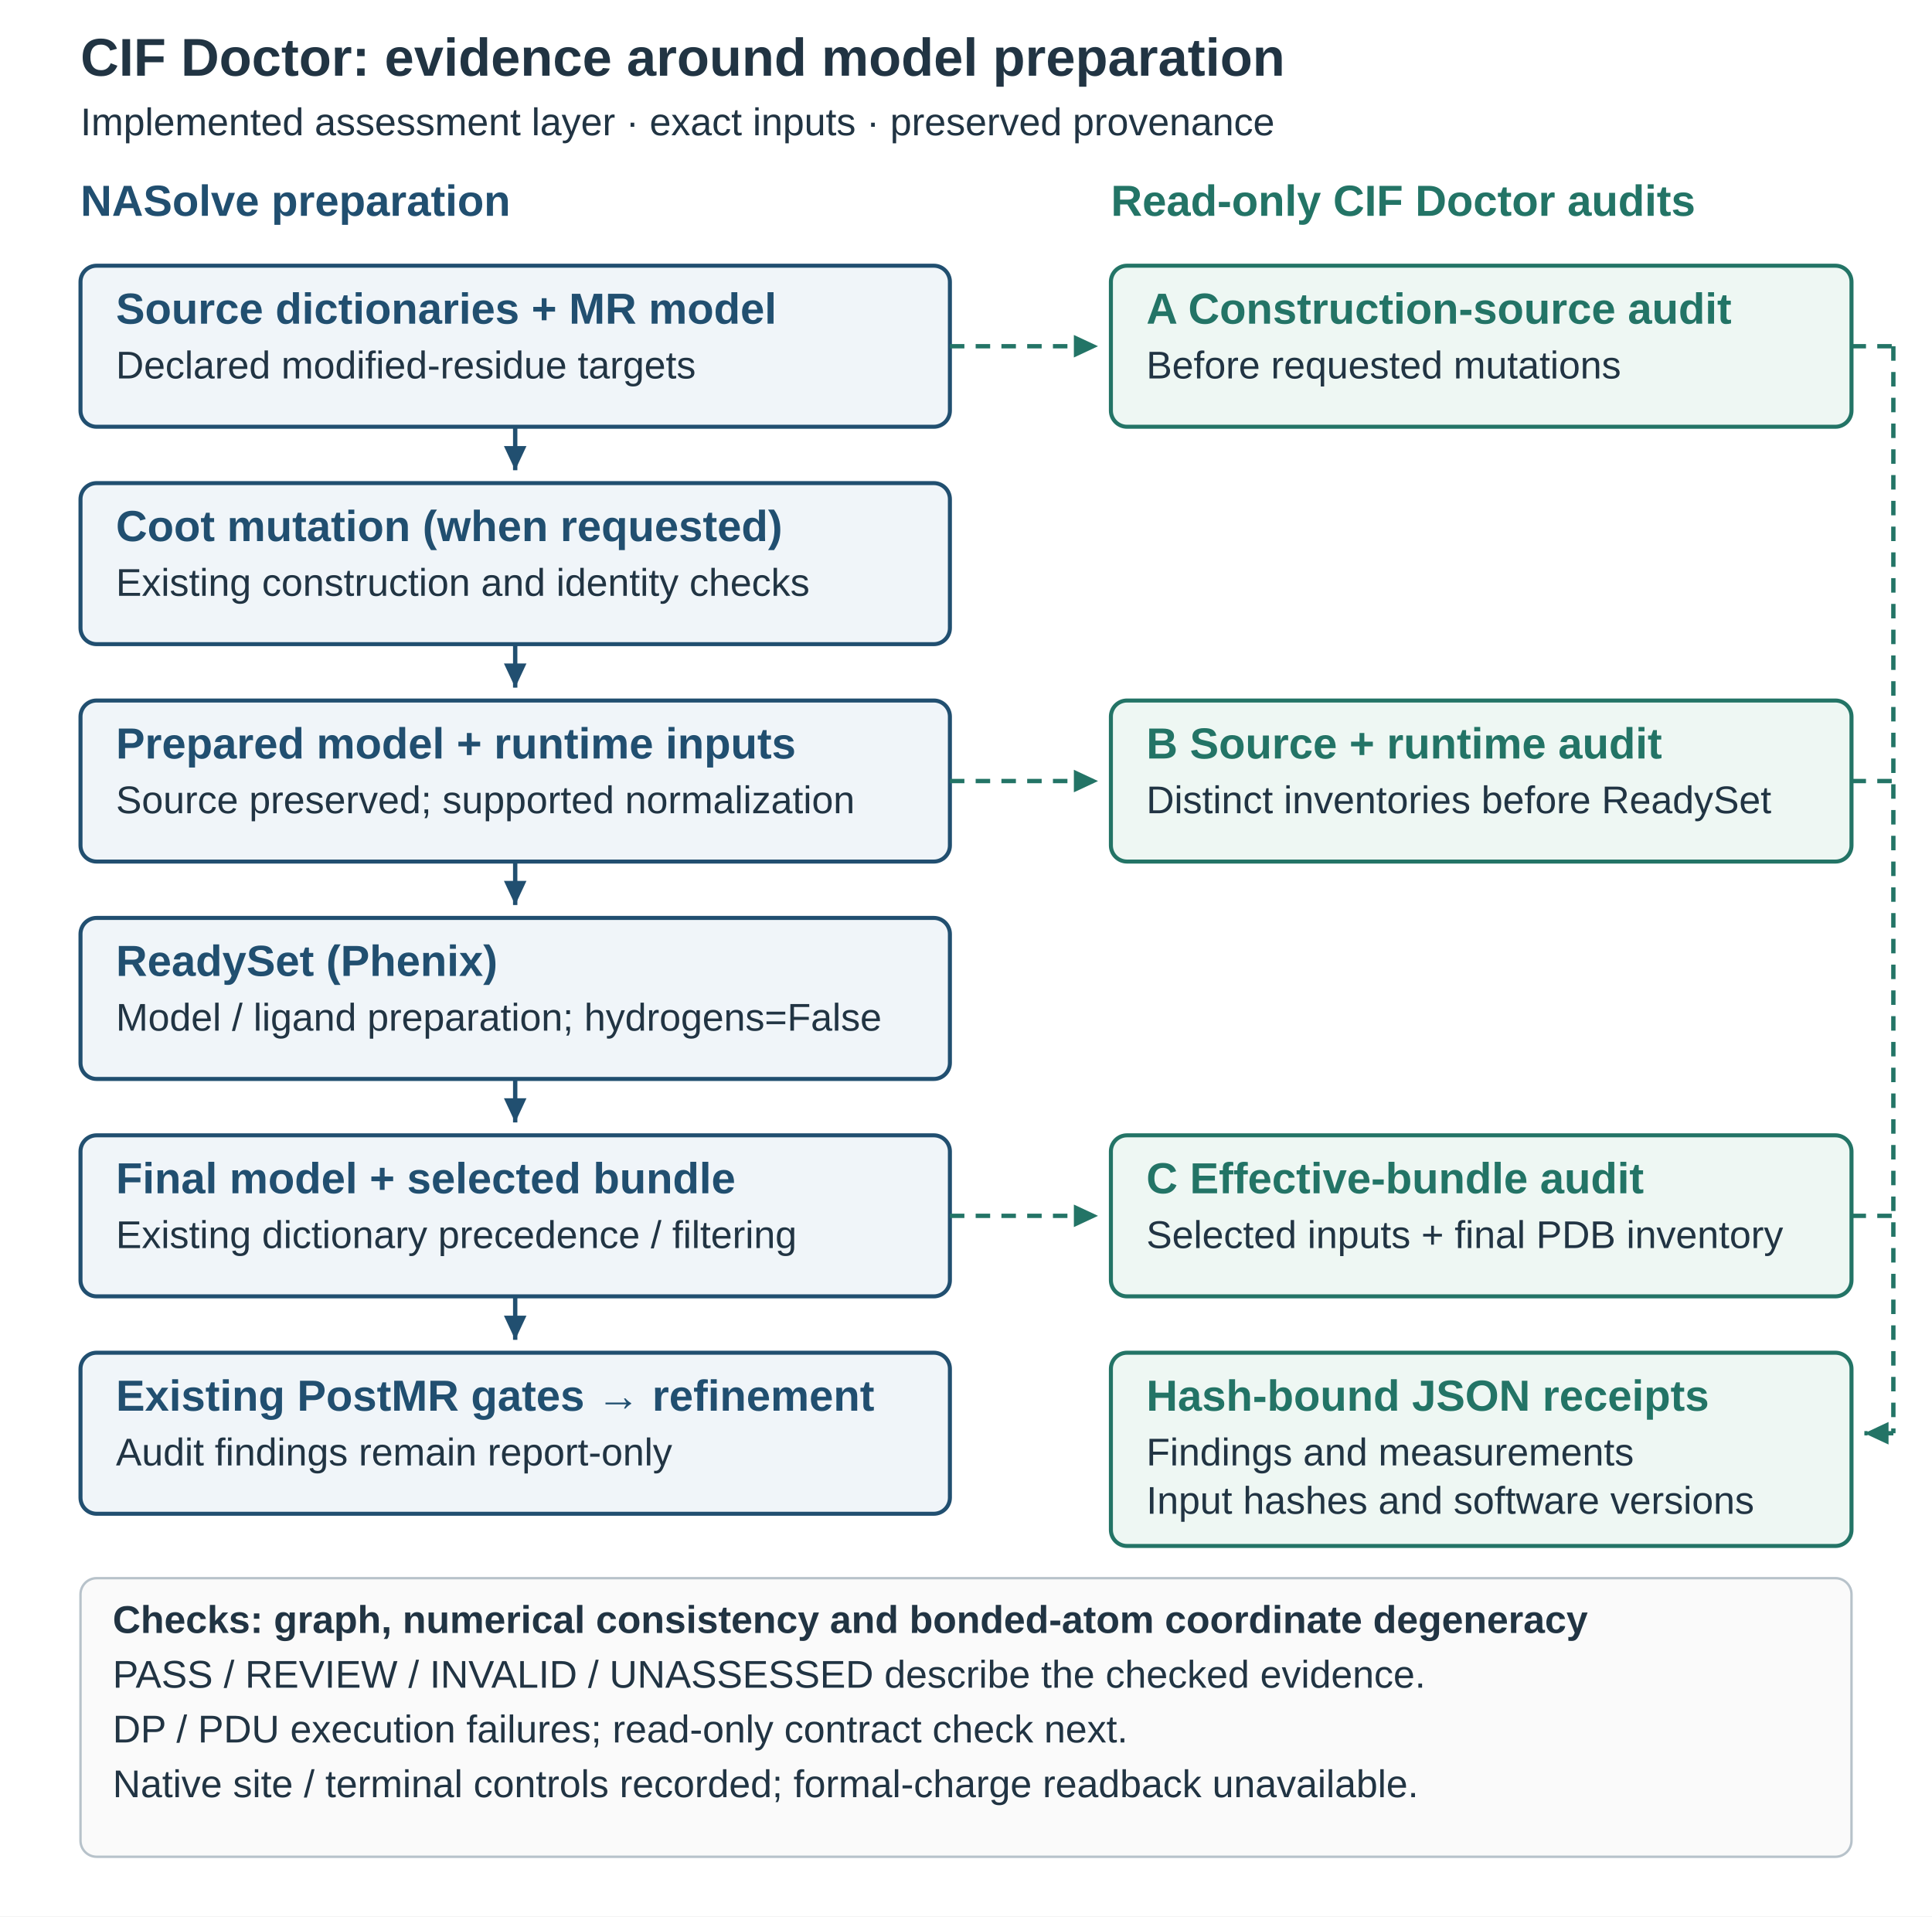
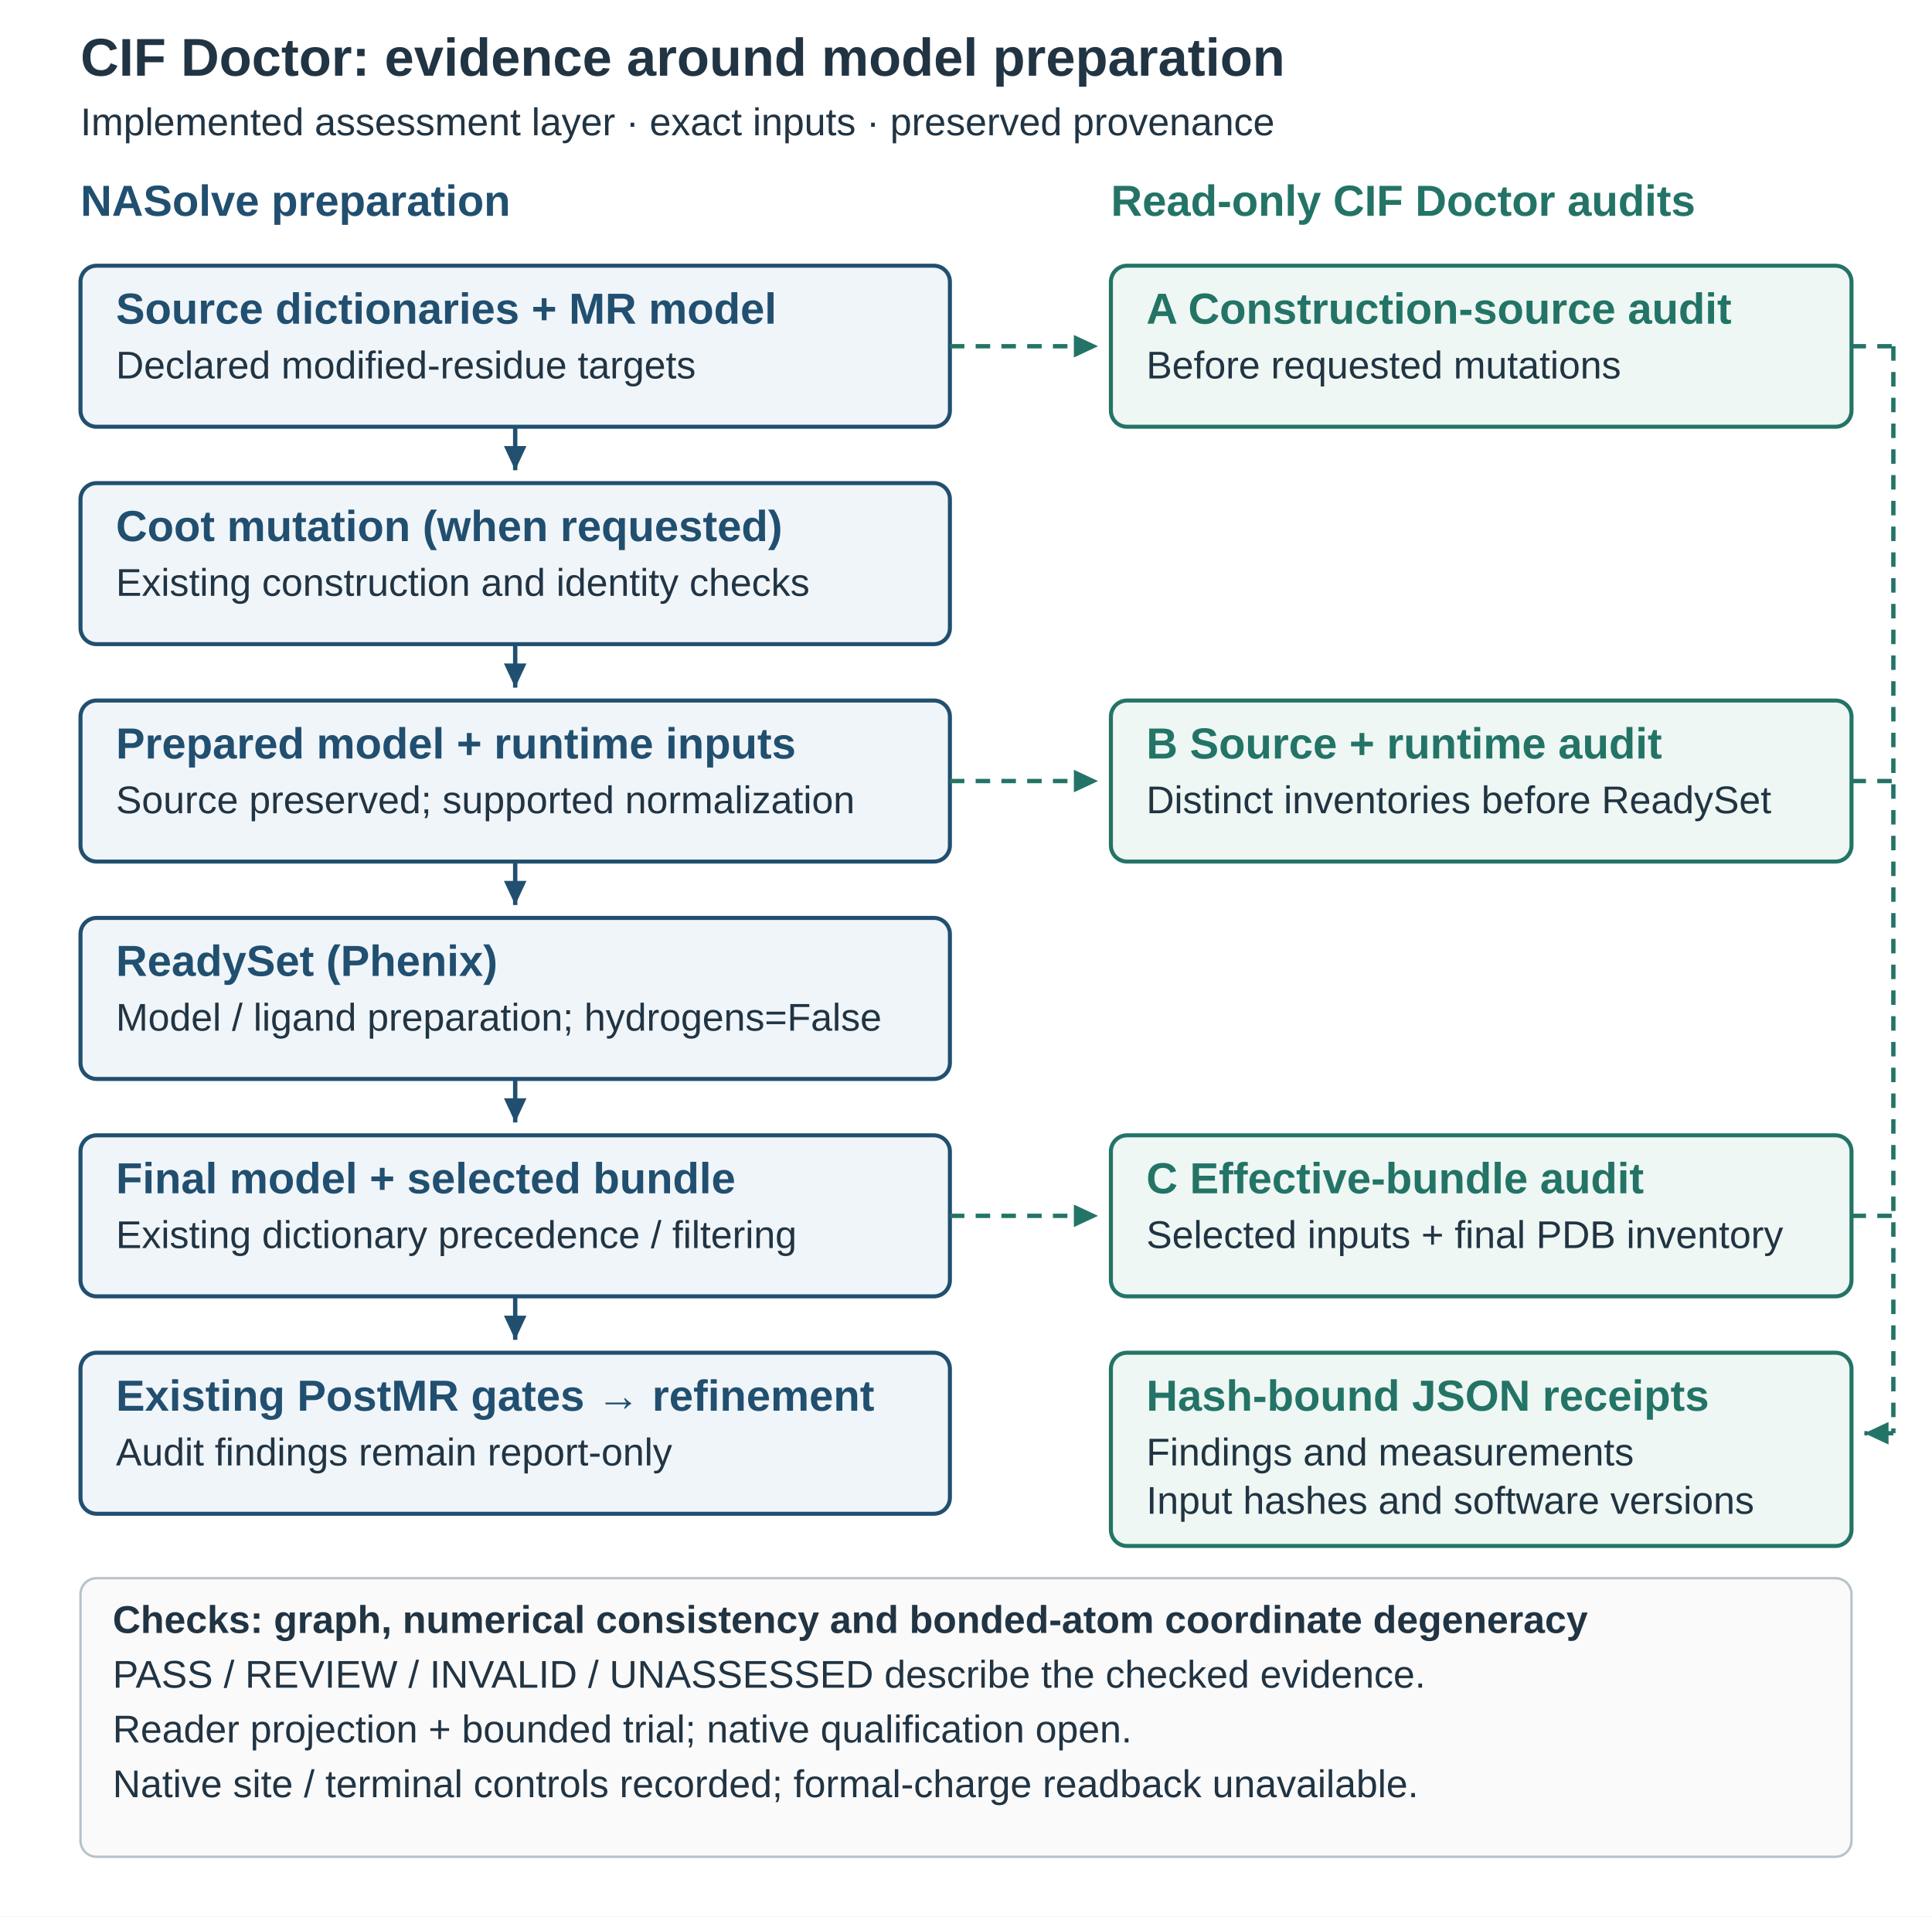
<svg xmlns="http://www.w3.org/2000/svg" width="180mm" height="178.5mm" viewBox="0 0 1200 1190" role="img" aria-labelledby="title description">
  <rect width="1200" height="1190" fill="white" />
  <text x="50" y="47" font-family="Arial, Helvetica, sans-serif" font-size="33" font-weight="bold" fill="#213443" text-anchor="start">CIF Doctor: evidence around model preparation</text>
  <text x="50" y="84" font-family="Arial, Helvetica, sans-serif" font-size="24" font-weight="normal" fill="#213443" text-anchor="start">Implemented assessment layer · exact inputs · preserved provenance</text>
  <text x="50" y="134" font-family="Arial, Helvetica, sans-serif" font-size="27" font-weight="bold" fill="#214f70" text-anchor="start">NASolve preparation</text>
  <text x="690" y="134" font-family="Arial, Helvetica, sans-serif" font-size="27" font-weight="bold" fill="#237466" text-anchor="start">Read-only CIF Doctor audits</text>
  <g id="source-inputs">
    <rect x="50" y="165" width="540" height="100" rx="10" fill="#f0f5f9" stroke="#214f70" stroke-width="2.5" />
    <text x="72" y="201" font-family="Arial, Helvetica, sans-serif" font-size="27" font-weight="bold" fill="#214f70" text-anchor="start">Source dictionaries + MR model</text>
    <text x="72" y="235" font-family="Arial, Helvetica, sans-serif" font-size="24" font-weight="normal" fill="#213443" text-anchor="start">Declared modified-residue targets</text>
  </g>
  <g id="coot-mutation">
    <rect x="50" y="300" width="540" height="100" rx="10" fill="#f0f5f9" stroke="#214f70" stroke-width="2.5" />
    <text x="72" y="336" font-family="Arial, Helvetica, sans-serif" font-size="27" font-weight="bold" fill="#214f70" text-anchor="start">Coot mutation (when requested)</text>
    <text x="72" y="370" font-family="Arial, Helvetica, sans-serif" font-size="24" font-weight="normal" fill="#213443" text-anchor="start">Existing construction and identity checks</text>
  </g>
  <g id="prepared-inputs">
    <rect x="50" y="435" width="540" height="100" rx="10" fill="#f0f5f9" stroke="#214f70" stroke-width="2.5" />
    <text x="72" y="471" font-family="Arial, Helvetica, sans-serif" font-size="27" font-weight="bold" fill="#214f70" text-anchor="start">Prepared model + runtime inputs</text>
    <text x="72" y="505" font-family="Arial, Helvetica, sans-serif" font-size="24" font-weight="normal" fill="#213443" text-anchor="start">Source preserved; supported normalization</text>
  </g>
  <g id="readyset">
    <rect x="50" y="570" width="540" height="100" rx="10" fill="#f0f5f9" stroke="#214f70" stroke-width="2.5" />
    <text x="72" y="606" font-family="Arial, Helvetica, sans-serif" font-size="27" font-weight="bold" fill="#214f70" text-anchor="start">ReadySet (Phenix)</text>
    <text x="72" y="640" font-family="Arial, Helvetica, sans-serif" font-size="24" font-weight="normal" fill="#213443" text-anchor="start">Model / ligand preparation; hydrogens=False</text>
  </g>
  <g id="effective-inputs">
    <rect x="50" y="705" width="540" height="100" rx="10" fill="#f0f5f9" stroke="#214f70" stroke-width="2.5" />
    <text x="72" y="741" font-family="Arial, Helvetica, sans-serif" font-size="27" font-weight="bold" fill="#214f70" text-anchor="start">Final model + selected bundle</text>
    <text x="72" y="775" font-family="Arial, Helvetica, sans-serif" font-size="24" font-weight="normal" fill="#213443" text-anchor="start">Existing dictionary precedence / filtering</text>
  </g>
  <g id="postmr-gates">
    <rect x="50" y="840" width="540" height="100" rx="10" fill="#f0f5f9" stroke="#214f70" stroke-width="2.5" />
    <text x="72" y="876" font-family="Arial, Helvetica, sans-serif" font-size="27" font-weight="bold" fill="#214f70" text-anchor="start">Existing PostMR gates → refinement</text>
    <text x="72" y="910" font-family="Arial, Helvetica, sans-serif" font-size="24" font-weight="normal" fill="#213443" text-anchor="start">Audit findings remain report-only</text>
  </g>
  <g id="preparation-flow-0">
    <path d="M 320.0 265.0 L 320.0 292.0" fill="none" stroke="#214f70" stroke-width="2.7" />
    <polygon points="320.0,292.0 313.0,277.0 327.0,277.0" fill="#214f70" />
  </g>
  <g id="preparation-flow-1">
    <path d="M 320.0 400.0 L 320.0 427.0" fill="none" stroke="#214f70" stroke-width="2.7" />
    <polygon points="320.0,427.0 313.0,412.0 327.0,412.0" fill="#214f70" />
  </g>
  <g id="preparation-flow-2">
    <path d="M 320.0 535.0 L 320.0 562.0" fill="none" stroke="#214f70" stroke-width="2.7" />
    <polygon points="320.0,562.0 313.0,547.0 327.0,547.0" fill="#214f70" />
  </g>
  <g id="preparation-flow-3">
    <path d="M 320.0 670.0 L 320.0 697.0" fill="none" stroke="#214f70" stroke-width="2.7" />
    <polygon points="320.0,697.0 313.0,682.0 327.0,682.0" fill="#214f70" />
  </g>
  <g id="preparation-flow-4">
    <path d="M 320.0 805.0 L 320.0 832.0" fill="none" stroke="#214f70" stroke-width="2.7" />
    <polygon points="320.0,832.0 313.0,817.0 327.0,817.0" fill="#214f70" />
  </g>
  <g id="mutation-audit">
    <rect x="690" y="165" width="460" height="100" rx="10" fill="#eef7f3" stroke="#237466" stroke-width="2.5" />
    <text x="712" y="201" font-family="Arial, Helvetica, sans-serif" font-size="27" font-weight="bold" fill="#237466" text-anchor="start">A  Construction-source audit</text>
    <text x="712" y="235" font-family="Arial, Helvetica, sans-serif" font-size="24" font-weight="normal" fill="#213443" text-anchor="start">Before requested mutations</text>
  </g>
  <g id="audit-branch-mutation-audit">
    <path d="M 590.0 215.0 L 599.0 215.0" fill="none" stroke="#237466" stroke-width="2.7" />
    <path d="M 606.0 215.0 L 615.0 215.0" fill="none" stroke="#237466" stroke-width="2.7" />
    <path d="M 622.0 215.0 L 631.0 215.0" fill="none" stroke="#237466" stroke-width="2.7" />
    <path d="M 638.0 215.0 L 647.0 215.0" fill="none" stroke="#237466" stroke-width="2.7" />
    <path d="M 654.0 215.0 L 663.0 215.0" fill="none" stroke="#237466" stroke-width="2.7" />
    <path d="M 670.0 215.0 L 679.0 215.0" fill="none" stroke="#237466" stroke-width="2.7" />
    <polygon points="682.0,215.0 667.0,222.0 667.0,208.0" fill="#237466" />
  </g>
  <g id="source-runtime-audit">
    <rect x="690" y="435" width="460" height="100" rx="10" fill="#eef7f3" stroke="#237466" stroke-width="2.5" />
    <text x="712" y="471" font-family="Arial, Helvetica, sans-serif" font-size="27" font-weight="bold" fill="#237466" text-anchor="start">B  Source + runtime audit</text>
    <text x="712" y="505" font-family="Arial, Helvetica, sans-serif" font-size="24" font-weight="normal" fill="#213443" text-anchor="start">Distinct inventories before ReadySet</text>
  </g>
  <g id="audit-branch-source-runtime-audit">
    <path d="M 590.0 485.0 L 599.0 485.0" fill="none" stroke="#237466" stroke-width="2.7" />
    <path d="M 606.0 485.0 L 615.0 485.0" fill="none" stroke="#237466" stroke-width="2.7" />
    <path d="M 622.0 485.0 L 631.0 485.0" fill="none" stroke="#237466" stroke-width="2.7" />
    <path d="M 638.0 485.0 L 647.0 485.0" fill="none" stroke="#237466" stroke-width="2.7" />
    <path d="M 654.0 485.0 L 663.0 485.0" fill="none" stroke="#237466" stroke-width="2.7" />
    <path d="M 670.0 485.0 L 679.0 485.0" fill="none" stroke="#237466" stroke-width="2.7" />
    <polygon points="682.0,485.0 667.0,492.0 667.0,478.0" fill="#237466" />
  </g>
  <g id="effective-audit">
    <rect x="690" y="705" width="460" height="100" rx="10" fill="#eef7f3" stroke="#237466" stroke-width="2.5" />
    <text x="712" y="741" font-family="Arial, Helvetica, sans-serif" font-size="27" font-weight="bold" fill="#237466" text-anchor="start">C  Effective-bundle audit</text>
    <text x="712" y="775" font-family="Arial, Helvetica, sans-serif" font-size="24" font-weight="normal" fill="#213443" text-anchor="start">Selected inputs + final PDB inventory</text>
  </g>
  <g id="audit-branch-effective-audit">
    <path d="M 590.0 755.0 L 599.0 755.0" fill="none" stroke="#237466" stroke-width="2.7" />
    <path d="M 606.0 755.0 L 615.0 755.0" fill="none" stroke="#237466" stroke-width="2.7" />
    <path d="M 622.0 755.0 L 631.0 755.0" fill="none" stroke="#237466" stroke-width="2.7" />
    <path d="M 638.0 755.0 L 647.0 755.0" fill="none" stroke="#237466" stroke-width="2.7" />
    <path d="M 654.0 755.0 L 663.0 755.0" fill="none" stroke="#237466" stroke-width="2.7" />
    <path d="M 670.0 755.0 L 679.0 755.0" fill="none" stroke="#237466" stroke-width="2.7" />
    <polygon points="682.0,755.0 667.0,762.0 667.0,748.0" fill="#237466" />
  </g>
  <g id="json-receipts">
    <rect x="690" y="840" width="460" height="120" rx="10" fill="#eef7f3" stroke="#237466" stroke-width="2.5" />
    <text x="712" y="876" font-family="Arial, Helvetica, sans-serif" font-size="27" font-weight="bold" fill="#237466" text-anchor="start">Hash-bound JSON receipts</text>
    <text x="712" y="910" font-family="Arial, Helvetica, sans-serif" font-size="24" font-weight="normal" fill="#213443" text-anchor="start">Findings and measurements</text>
    <text x="712" y="940" font-family="Arial, Helvetica, sans-serif" font-size="24" font-weight="normal" fill="#213443" text-anchor="start">Input hashes and software versions</text>
  </g>
  <g id="mutation-to-receipts">
    <path d="M 1150.0 215.0 L 1159.0 215.0" fill="none" stroke="#237466" stroke-width="2.7" />
    <path d="M 1166.0 215.0 L 1175.0 215.0" fill="none" stroke="#237466" stroke-width="2.7" />
    <path d="M 1176.0 215.0 L 1176.0 224.0" fill="none" stroke="#237466" stroke-width="2.7" />
    <path d="M 1176.0 231.0 L 1176.0 240.0" fill="none" stroke="#237466" stroke-width="2.7" />
    <path d="M 1176.0 247.0 L 1176.0 256.0" fill="none" stroke="#237466" stroke-width="2.7" />
    <path d="M 1176.0 263.0 L 1176.0 272.0" fill="none" stroke="#237466" stroke-width="2.7" />
    <path d="M 1176.0 279.0 L 1176.0 288.0" fill="none" stroke="#237466" stroke-width="2.7" />
    <path d="M 1176.0 295.0 L 1176.0 304.0" fill="none" stroke="#237466" stroke-width="2.7" />
    <path d="M 1176.0 311.0 L 1176.0 320.0" fill="none" stroke="#237466" stroke-width="2.7" />
    <path d="M 1176.0 327.0 L 1176.0 336.0" fill="none" stroke="#237466" stroke-width="2.7" />
    <path d="M 1176.0 343.0 L 1176.0 352.0" fill="none" stroke="#237466" stroke-width="2.7" />
    <path d="M 1176.0 359.0 L 1176.0 368.0" fill="none" stroke="#237466" stroke-width="2.7" />
    <path d="M 1176.0 375.0 L 1176.0 384.0" fill="none" stroke="#237466" stroke-width="2.7" />
    <path d="M 1176.0 391.0 L 1176.0 400.0" fill="none" stroke="#237466" stroke-width="2.7" />
    <path d="M 1176.0 407.0 L 1176.0 416.0" fill="none" stroke="#237466" stroke-width="2.7" />
    <path d="M 1176.0 423.0 L 1176.0 432.0" fill="none" stroke="#237466" stroke-width="2.7" />
    <path d="M 1176.0 439.0 L 1176.0 448.0" fill="none" stroke="#237466" stroke-width="2.7" />
    <path d="M 1176.0 455.0 L 1176.0 464.0" fill="none" stroke="#237466" stroke-width="2.7" />
    <path d="M 1176.0 471.0 L 1176.0 480.0" fill="none" stroke="#237466" stroke-width="2.7" />
    <path d="M 1176.0 487.0 L 1176.0 496.0" fill="none" stroke="#237466" stroke-width="2.7" />
    <path d="M 1176.0 503.0 L 1176.0 512.0" fill="none" stroke="#237466" stroke-width="2.7" />
    <path d="M 1176.0 519.0 L 1176.0 528.0" fill="none" stroke="#237466" stroke-width="2.7" />
    <path d="M 1176.0 535.0 L 1176.0 544.0" fill="none" stroke="#237466" stroke-width="2.7" />
    <path d="M 1176.0 551.0 L 1176.0 560.0" fill="none" stroke="#237466" stroke-width="2.7" />
    <path d="M 1176.0 567.0 L 1176.0 576.0" fill="none" stroke="#237466" stroke-width="2.7" />
    <path d="M 1176.0 583.0 L 1176.0 592.0" fill="none" stroke="#237466" stroke-width="2.7" />
    <path d="M 1176.0 599.0 L 1176.0 608.0" fill="none" stroke="#237466" stroke-width="2.7" />
    <path d="M 1176.0 615.0 L 1176.0 624.0" fill="none" stroke="#237466" stroke-width="2.7" />
    <path d="M 1176.0 631.0 L 1176.0 640.0" fill="none" stroke="#237466" stroke-width="2.7" />
    <path d="M 1176.0 647.0 L 1176.0 656.0" fill="none" stroke="#237466" stroke-width="2.7" />
    <path d="M 1176.0 663.0 L 1176.0 672.0" fill="none" stroke="#237466" stroke-width="2.7" />
    <path d="M 1176.0 679.0 L 1176.0 688.0" fill="none" stroke="#237466" stroke-width="2.7" />
    <path d="M 1176.0 695.0 L 1176.0 704.0" fill="none" stroke="#237466" stroke-width="2.7" />
    <path d="M 1176.0 711.0 L 1176.0 720.0" fill="none" stroke="#237466" stroke-width="2.7" />
    <path d="M 1176.0 727.0 L 1176.0 736.0" fill="none" stroke="#237466" stroke-width="2.7" />
    <path d="M 1176.0 743.0 L 1176.0 752.0" fill="none" stroke="#237466" stroke-width="2.7" />
    <path d="M 1176.0 759.0 L 1176.0 768.0" fill="none" stroke="#237466" stroke-width="2.7" />
    <path d="M 1176.0 775.0 L 1176.0 784.0" fill="none" stroke="#237466" stroke-width="2.7" />
    <path d="M 1176.0 791.0 L 1176.0 800.0" fill="none" stroke="#237466" stroke-width="2.7" />
    <path d="M 1176.0 807.0 L 1176.0 816.0" fill="none" stroke="#237466" stroke-width="2.7" />
    <path d="M 1176.0 823.0 L 1176.0 832.0" fill="none" stroke="#237466" stroke-width="2.7" />
    <path d="M 1176.0 839.0 L 1176.0 848.0" fill="none" stroke="#237466" stroke-width="2.7" />
    <path d="M 1176.0 855.0 L 1176.0 864.0" fill="none" stroke="#237466" stroke-width="2.7" />
    <path d="M 1176.0 871.0 L 1176.0 880.0" fill="none" stroke="#237466" stroke-width="2.7" />
    <path d="M 1176.0 887.0 L 1176.0 890.0" fill="none" stroke="#237466" stroke-width="2.7" />
    <path d="M 1176.0 890.0 L 1167.0 890.0" fill="none" stroke="#237466" stroke-width="2.7" />
    <path d="M 1160.0 890.0 L 1158.0 890.0" fill="none" stroke="#237466" stroke-width="2.7" />
    <polygon points="1158.0,890.0 1173.0,883.0 1173.0,897.0" fill="#237466" />
  </g>
  <g id="source-to-receipts">
    <path d="M 1150.0 485.0 L 1159.0 485.0" fill="none" stroke="#237466" stroke-width="2.7" />
    <path d="M 1166.0 485.0 L 1175.0 485.0" fill="none" stroke="#237466" stroke-width="2.7" />
  </g>
  <g id="effective-to-receipts">
    <path d="M 1150.0 755.0 L 1159.0 755.0" fill="none" stroke="#237466" stroke-width="2.7" />
    <path d="M 1166.0 755.0 L 1175.0 755.0" fill="none" stroke="#237466" stroke-width="2.7" />
  </g>
  <g id="scope-notes">
    <rect x="50" y="980" width="1100" height="173" rx="10" fill="#fafafa" stroke="#b7c2ca" stroke-width="1.5" />
    <text x="70" y="1014" font-family="Arial, Helvetica, sans-serif" font-size="24" font-weight="bold" fill="#213443" text-anchor="start">Checks: graph, numerical consistency and bonded-atom coordinate degeneracy</text>
    <text x="70" y="1048" font-family="Arial, Helvetica, sans-serif" font-size="24" font-weight="normal" fill="#213443" text-anchor="start">PASS / REVIEW / INVALID / UNASSESSED describe the checked evidence.</text>
-     <text x="70" y="1082" font-family="Arial, Helvetica, sans-serif" font-size="24" font-weight="normal" fill="#213443" text-anchor="start">DP / PDU execution failures; read-only contract check next.</text>
+     <text x="70" y="1082" font-family="Arial, Helvetica, sans-serif" font-size="24" font-weight="normal" fill="#213443" text-anchor="start">Reader projection + bounded trial; native qualification open.</text>
    <text x="70" y="1116" font-family="Arial, Helvetica, sans-serif" font-size="24" font-weight="normal" fill="#213443" text-anchor="start">Native site / terminal controls recorded; formal-charge readback unavailable.</text>
  </g>
</svg>
